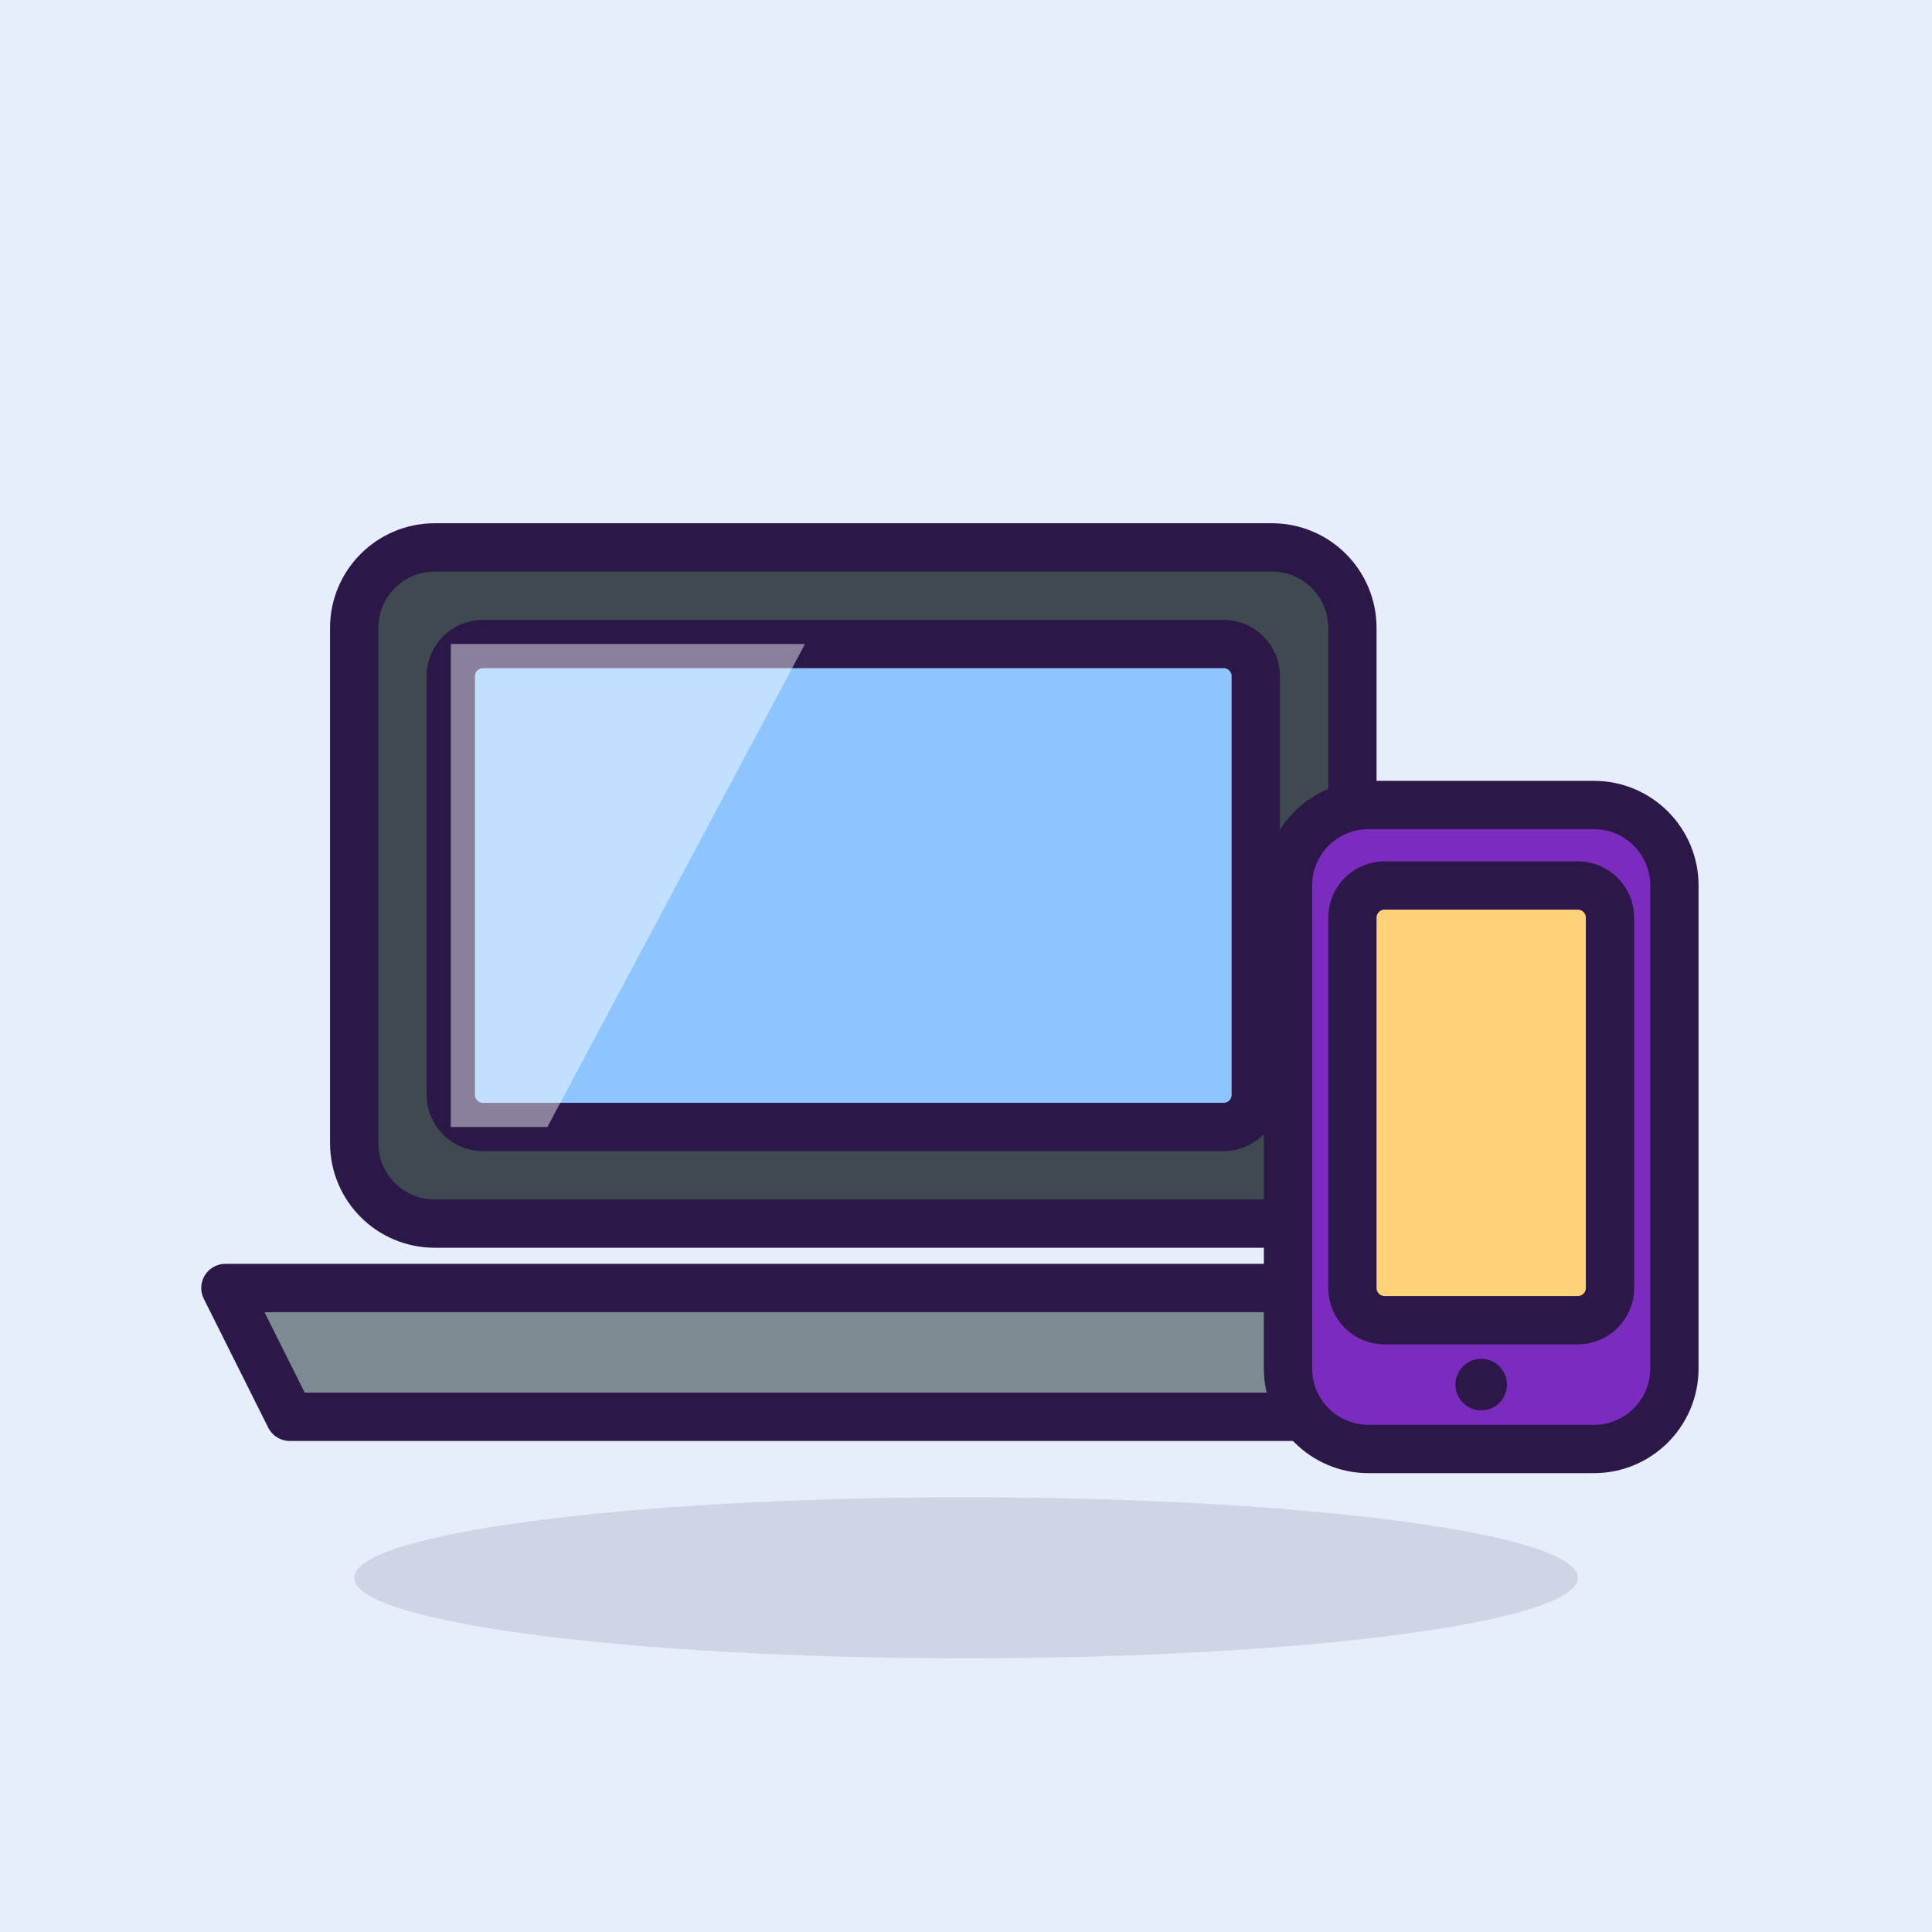
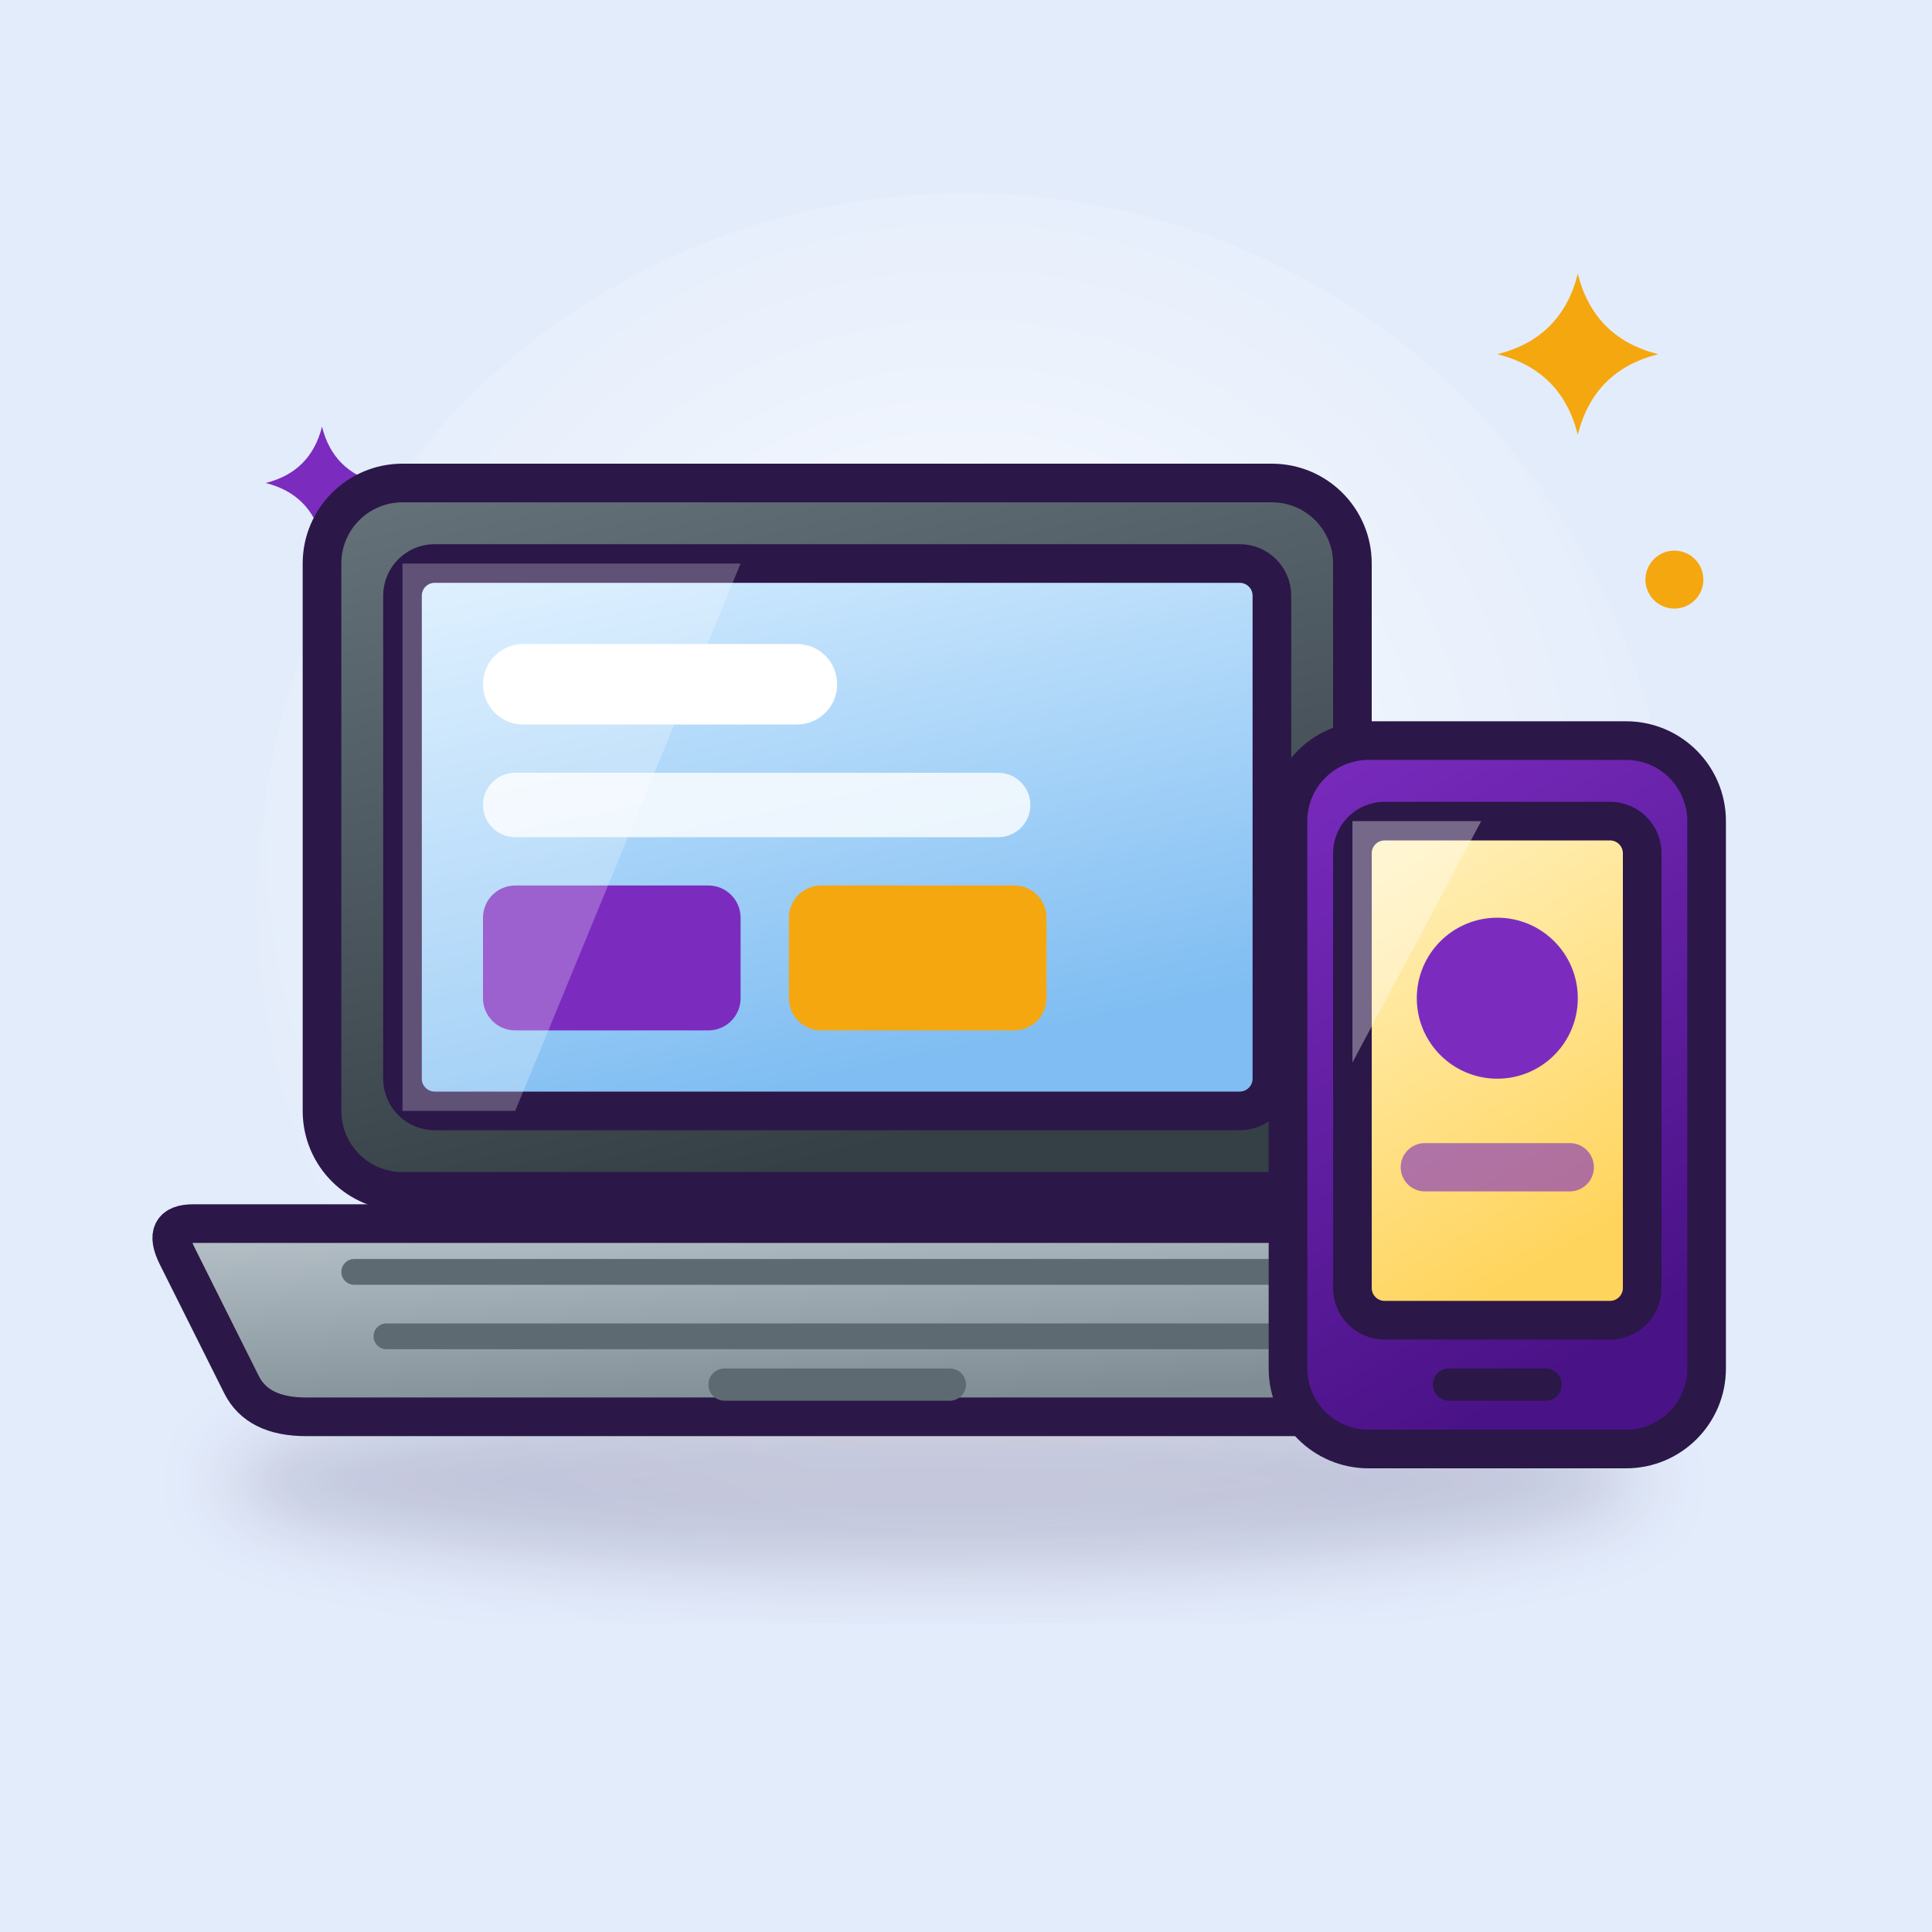
<svg xmlns="http://www.w3.org/2000/svg" viewBox="0 0 120 120" role="img">
-   <rect width="120" height="120" fill="#E6EEFB" />
-   <ellipse cx="60" cy="98" rx="38" ry="5" fill="#2B1748" opacity="0.12" />
-   <g stroke="#2B1748" stroke-width="3" stroke-linejoin="round" stroke-linecap="round">
-     <rect x="22" y="34" width="62" height="42" rx="5" fill="#3F4A50" />
-     <rect x="28" y="40" width="50" height="30" rx="2" fill="#8EC5FF" />
-     <path d="M28 40 L50 40 L34 70 L28 70 Z" fill="#FFFFFF" opacity="0.45" stroke="none" />
-     <path d="M14 80 H92 L88 88 H18 Z" fill="#7C8A92" />
-     <rect x="80" y="50" width="24" height="40" rx="5" fill="#7B2CBF" />
-     <rect x="84" y="55" width="16" height="27" rx="2" fill="#FFD27A" />
-     <circle cx="92" cy="86" r="1.6" fill="#2B1748" stroke="none" />
+   <defs>
+     <linearGradient id="pur" x1="0" y1="0" x2="0.35" y2="1">
+       <stop offset="0" stop-color="#A35BE8" />
+       <stop offset="1" stop-color="#6A1FB5" />
+     </linearGradient>
+     <linearGradient id="purD" x1="0" y1="0" x2="0.35" y2="1">
+       <stop offset="0" stop-color="#7B2CBF" />
+       <stop offset="1" stop-color="#4A1287" />
+     </linearGradient>
+     <linearGradient id="gold" x1="0" y1="0" x2="0.35" y2="1">
+       <stop offset="0" stop-color="#FFD45C" />
+       <stop offset="1" stop-color="#F29A05" />
+     </linearGradient>
+     <linearGradient id="goldD" x1="0" y1="0" x2="0.35" y2="1">
+       <stop offset="0" stop-color="#F2A20C" />
+       <stop offset="1" stop-color="#C97A00" />
+     </linearGradient>
+     <linearGradient id="slate" x1="0" y1="0" x2="0.35" y2="1">
+       <stop offset="0" stop-color="#66737B" />
+       <stop offset="1" stop-color="#353F46" />
+     </linearGradient>
+     <linearGradient id="slateL" x1="0" y1="0" x2="0.35" y2="1">
+       <stop offset="0" stop-color="#B8C3CA" />
+       <stop offset="1" stop-color="#7F8C94" />
+     </linearGradient>
+     <linearGradient id="red" x1="0" y1="0" x2="0.35" y2="1">
+       <stop offset="0" stop-color="#FF7A66" />
+       <stop offset="1" stop-color="#CC3526" />
+     </linearGradient>
+     <linearGradient id="blue" x1="0" y1="0" x2="0.35" y2="1">
+       <stop offset="0" stop-color="#5DB0F5" />
+       <stop offset="1" stop-color="#1C64A8" />
+     </linearGradient>
+     <linearGradient id="green" x1="0" y1="0" x2="0.35" y2="1">
+       <stop offset="0" stop-color="#5CC183" />
+       <stop offset="1" stop-color="#22794A" />
+     </linearGradient>
+     <linearGradient id="greenD" x1="0" y1="0" x2="0.35" y2="1">
+       <stop offset="0" stop-color="#2F8F57" />
+       <stop offset="1" stop-color="#155A33" />
+     </linearGradient>
+     <linearGradient id="pink" x1="0" y1="0" x2="0.35" y2="1">
+       <stop offset="0" stop-color="#FF8FB5" />
+       <stop offset="1" stop-color="#D02F6B" />
+     </linearGradient>
+     <linearGradient id="teal" x1="0" y1="0" x2="0.35" y2="1">
+       <stop offset="0" stop-color="#4CC4D2" />
+       <stop offset="1" stop-color="#14808E" />
+     </linearGradient>
+     <linearGradient id="cream" x1="0" y1="0" x2="0.35" y2="1">
+       <stop offset="0" stop-color="#FFFFFF" />
+       <stop offset="1" stop-color="#E6DEF2" />
+     </linearGradient>
+     <linearGradient id="brown" x1="0" y1="0" x2="0.35" y2="1">
+       <stop offset="0" stop-color="#C68B52" />
+       <stop offset="1" stop-color="#7E4F22" />
+     </linearGradient>
+     <linearGradient id="screen" x1="0" y1="0" x2="0.35" y2="1">
+       <stop offset="0" stop-color="#D6EDFF" />
+       <stop offset="1" stop-color="#7FBDF2" />
+     </linearGradient>
+     <linearGradient id="wood" x1="0" y1="0" x2="0.35" y2="1">
+       <stop offset="0" stop-color="#E0A869" />
+       <stop offset="1" stop-color="#A8692E" />
+     </linearGradient>
+     <linearGradient id="glow" x1="0" y1="0" x2="0.35" y2="1">
+       <stop offset="0" stop-color="#FFF3C4" />
+       <stop offset="1" stop-color="#FFD45C" />
+     </linearGradient>
+     <linearGradient id="skin" x1="0" y1="0" x2="0.35" y2="1">
+       <stop offset="0" stop-color="#FFFFFF" />
+       <stop offset="1" stop-color="#F1EAF9" />
+     </linearGradient>
+     <filter id="soft" x="-30%" y="-30%" width="160%" height="160%">
+       <feGaussianBlur stdDeviation="2.2" />
+     </filter>
+     <radialGradient id="halo" cx="0.5" cy="0.45" r="0.55">
+       <stop offset="0" stop-color="#FFFFFF" stop-opacity="0.85" />
+       <stop offset="1" stop-color="#FFFFFF" stop-opacity="0" />
+     </radialGradient>
+   </defs>
+   <rect width="120" height="120" fill="#E3ECFB" />
+   <circle cx="60" cy="56" r="44" fill="url(#halo)" />
+   <path d="M98 17 Q99 21 103 22 Q99 23 98 27 Q97 23 93 22 Q97 21 98 17 Z" fill="#F5A70F" stroke="none" />
+   <path d="M20 26.5 Q20.7 29.3 23.5 30 Q20.7 30.7 20 33.5 Q19.3 30.7 16.5 30 Q19.3 29.3 20 26.5 Z" fill="#7B2CBF" stroke="none" />
+   <circle cx="104" cy="36" r="1.8" fill="#F5A70F" opacity="1" stroke="none" />
+   <ellipse cx="58" cy="92" rx="44" ry="5.5" fill="#2B1748" opacity="0.18" filter="url(#soft)" />
+   <g stroke="#2B1748" stroke-width="2.4" stroke-linejoin="round" stroke-linecap="round">
+     <rect x="20" y="30" width="64" height="44" rx="5" fill="url(#slate)" />
+     <rect x="25" y="35" width="54" height="34" rx="2" fill="url(#screen)" />
+     <rect x="30" y="40" width="22" height="5" rx="2.5" fill="#FFFFFF" stroke="none" />
+     <rect x="30" y="48" width="34" height="4" rx="2" fill="#FFFFFF" opacity="0.8" stroke="none" />
+     <rect x="30" y="55" width="16" height="9" rx="2" fill="#7B2CBF" stroke="none" />
+     <rect x="49" y="55" width="16" height="9" rx="2" fill="#F5A70F" stroke="none" />
+     <path d="M25 35 H46 L32 69 H25 Z" fill="#FFFFFF" opacity="0.25" stroke="none" />
+     <path d="M12 76 H92 Q94 76 93 78 L89 86 Q88 88 85 88 H19 Q16 88 15 86 L11 78 Q10 76 12 76 Z" fill="url(#slateL)" />
+     <path d="M22 79 H82 M24 83 H80" stroke="#5E6A72" stroke-width="1.6" />
+     <rect x="44" y="85" width="16" height="2" rx="1" fill="#5E6A72" stroke="none" />
+     <rect x="80" y="46" width="26" height="44" rx="5" fill="url(#purD)" />
+     <rect x="84" y="51" width="18" height="31" rx="2" fill="url(#glow)" />
+     <circle cx="93" cy="62" r="5" fill="#7B2CBF" stroke="none" />
+     <rect x="87" y="71" width="12" height="3" rx="1.5" fill="#7B2CBF" opacity="0.6" stroke="none" />
+     <rect x="89" y="85" width="8" height="2" rx="1" fill="#2B1748" stroke="none" />
+     <path d="M84 51 H92 L84 66 Z" fill="#FFFFFF" opacity="0.35" stroke="none" />
  </g>
</svg>
